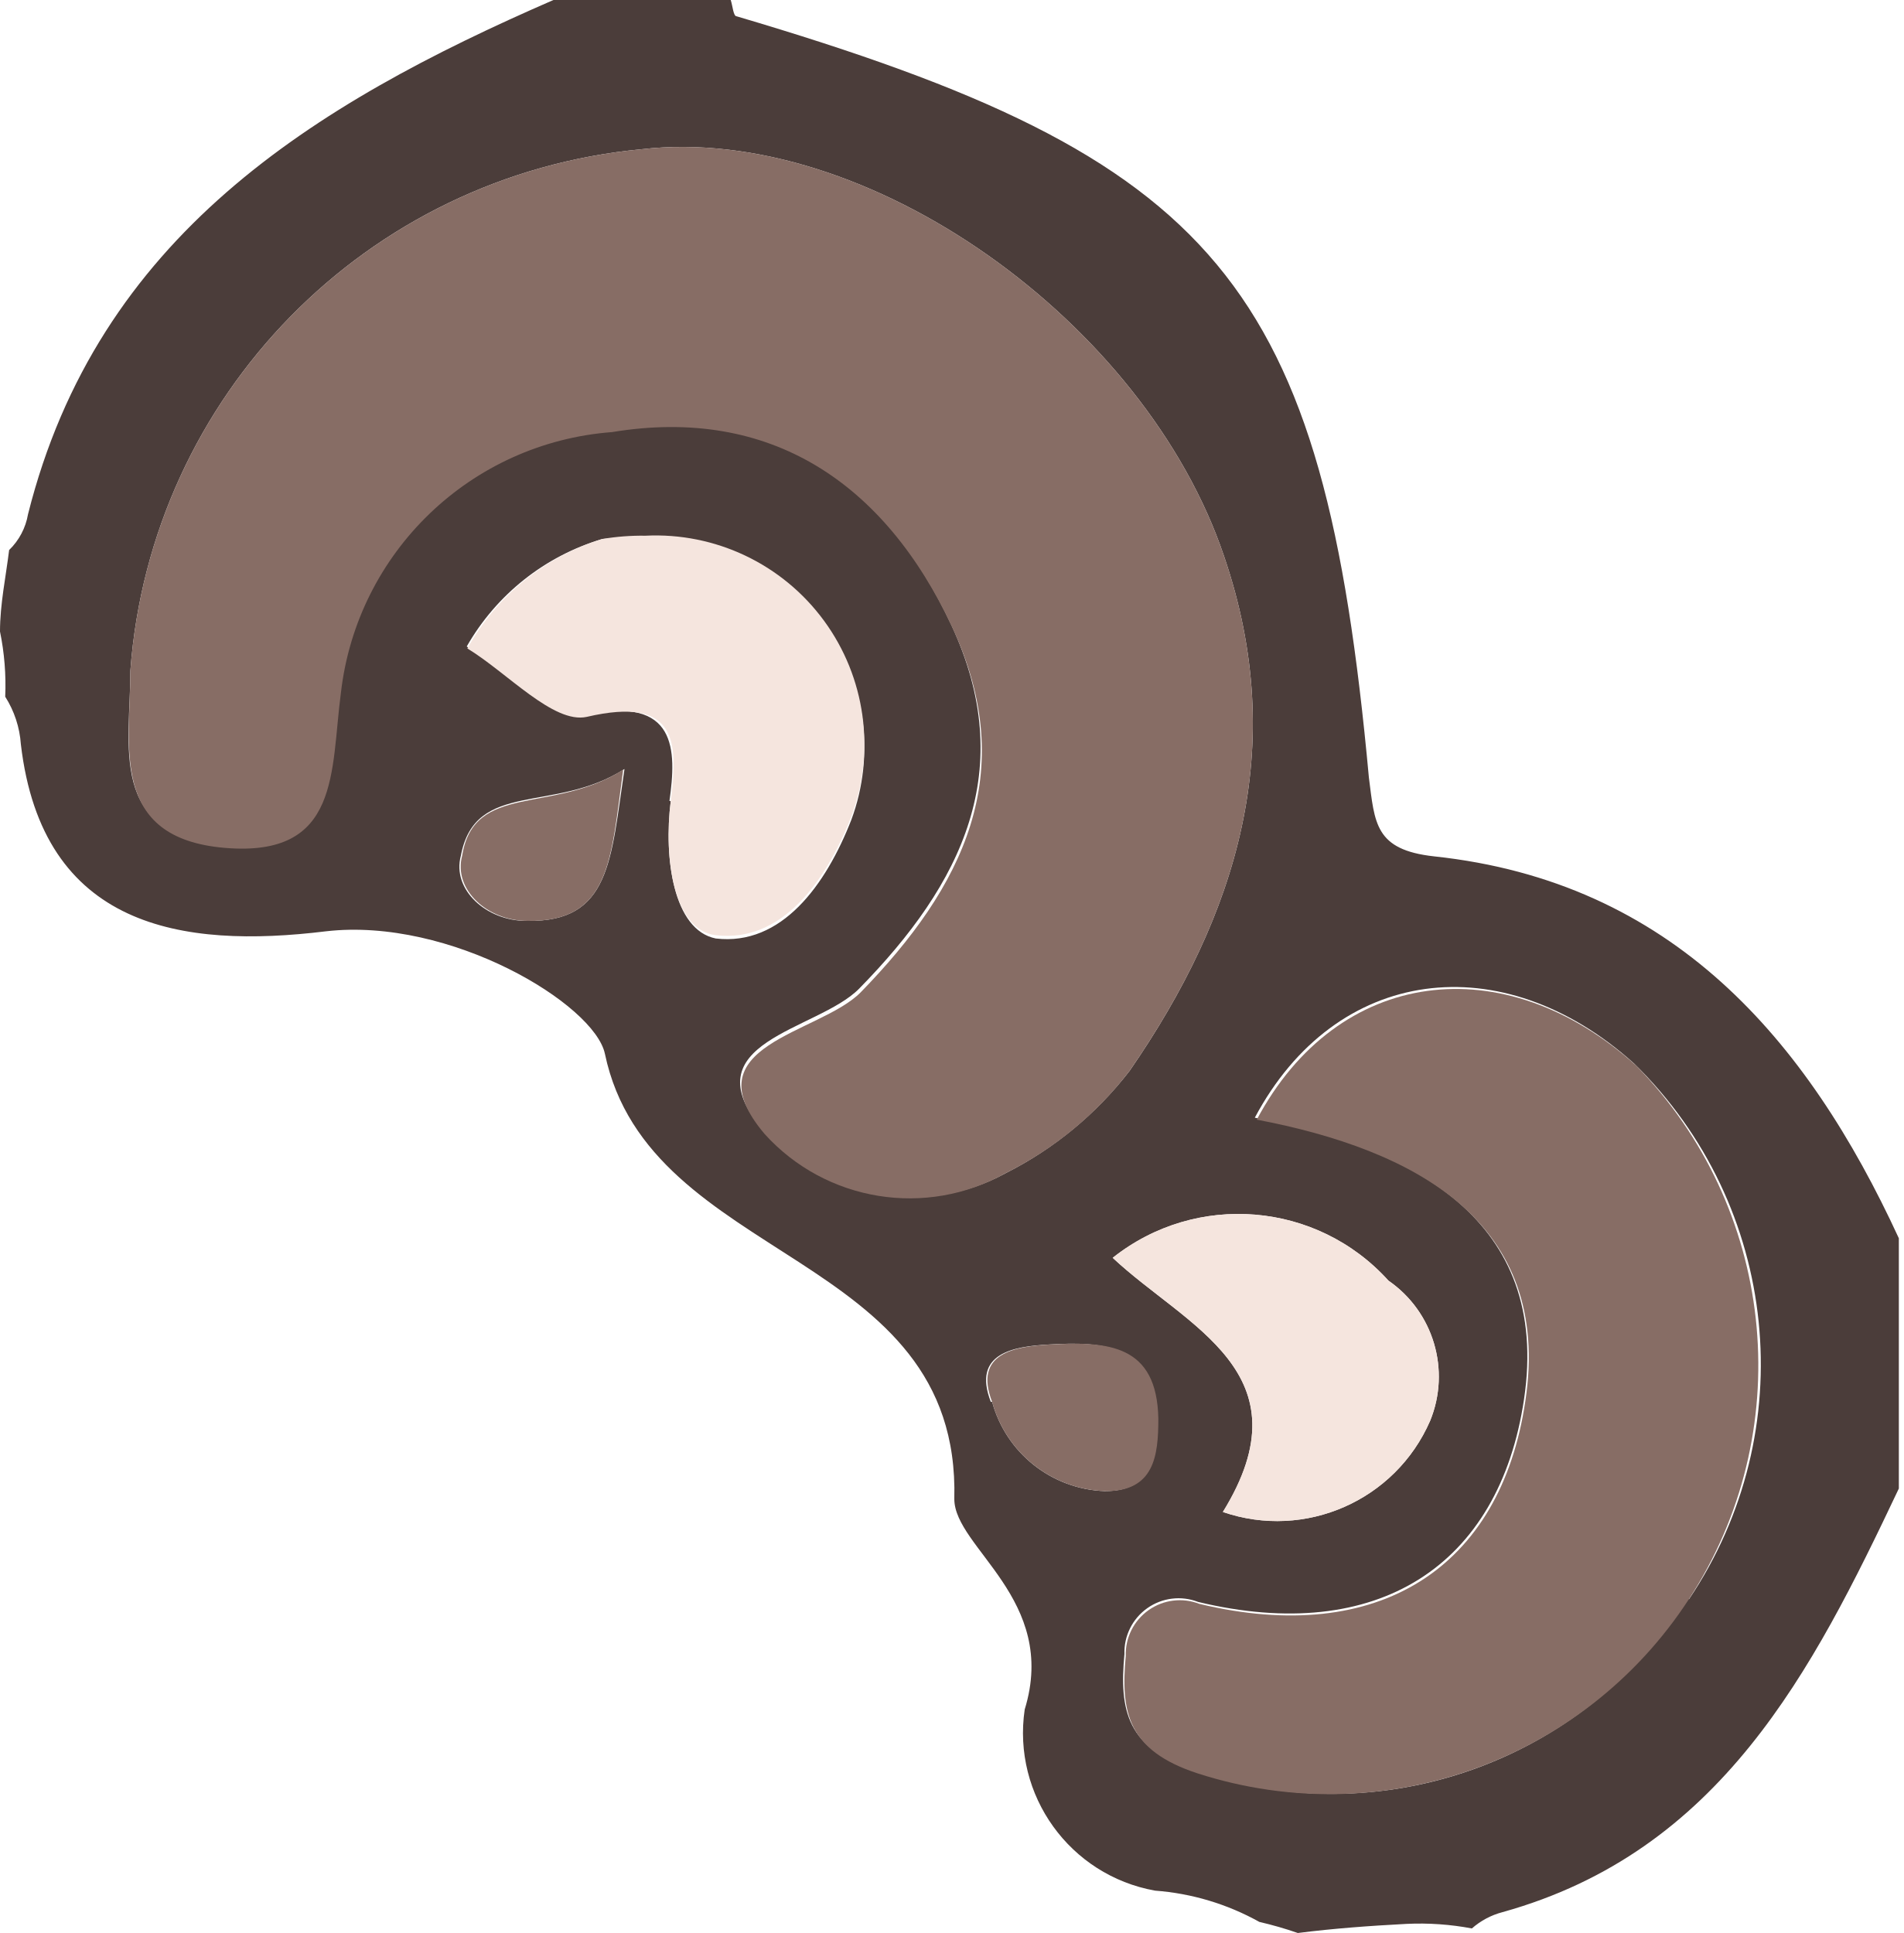
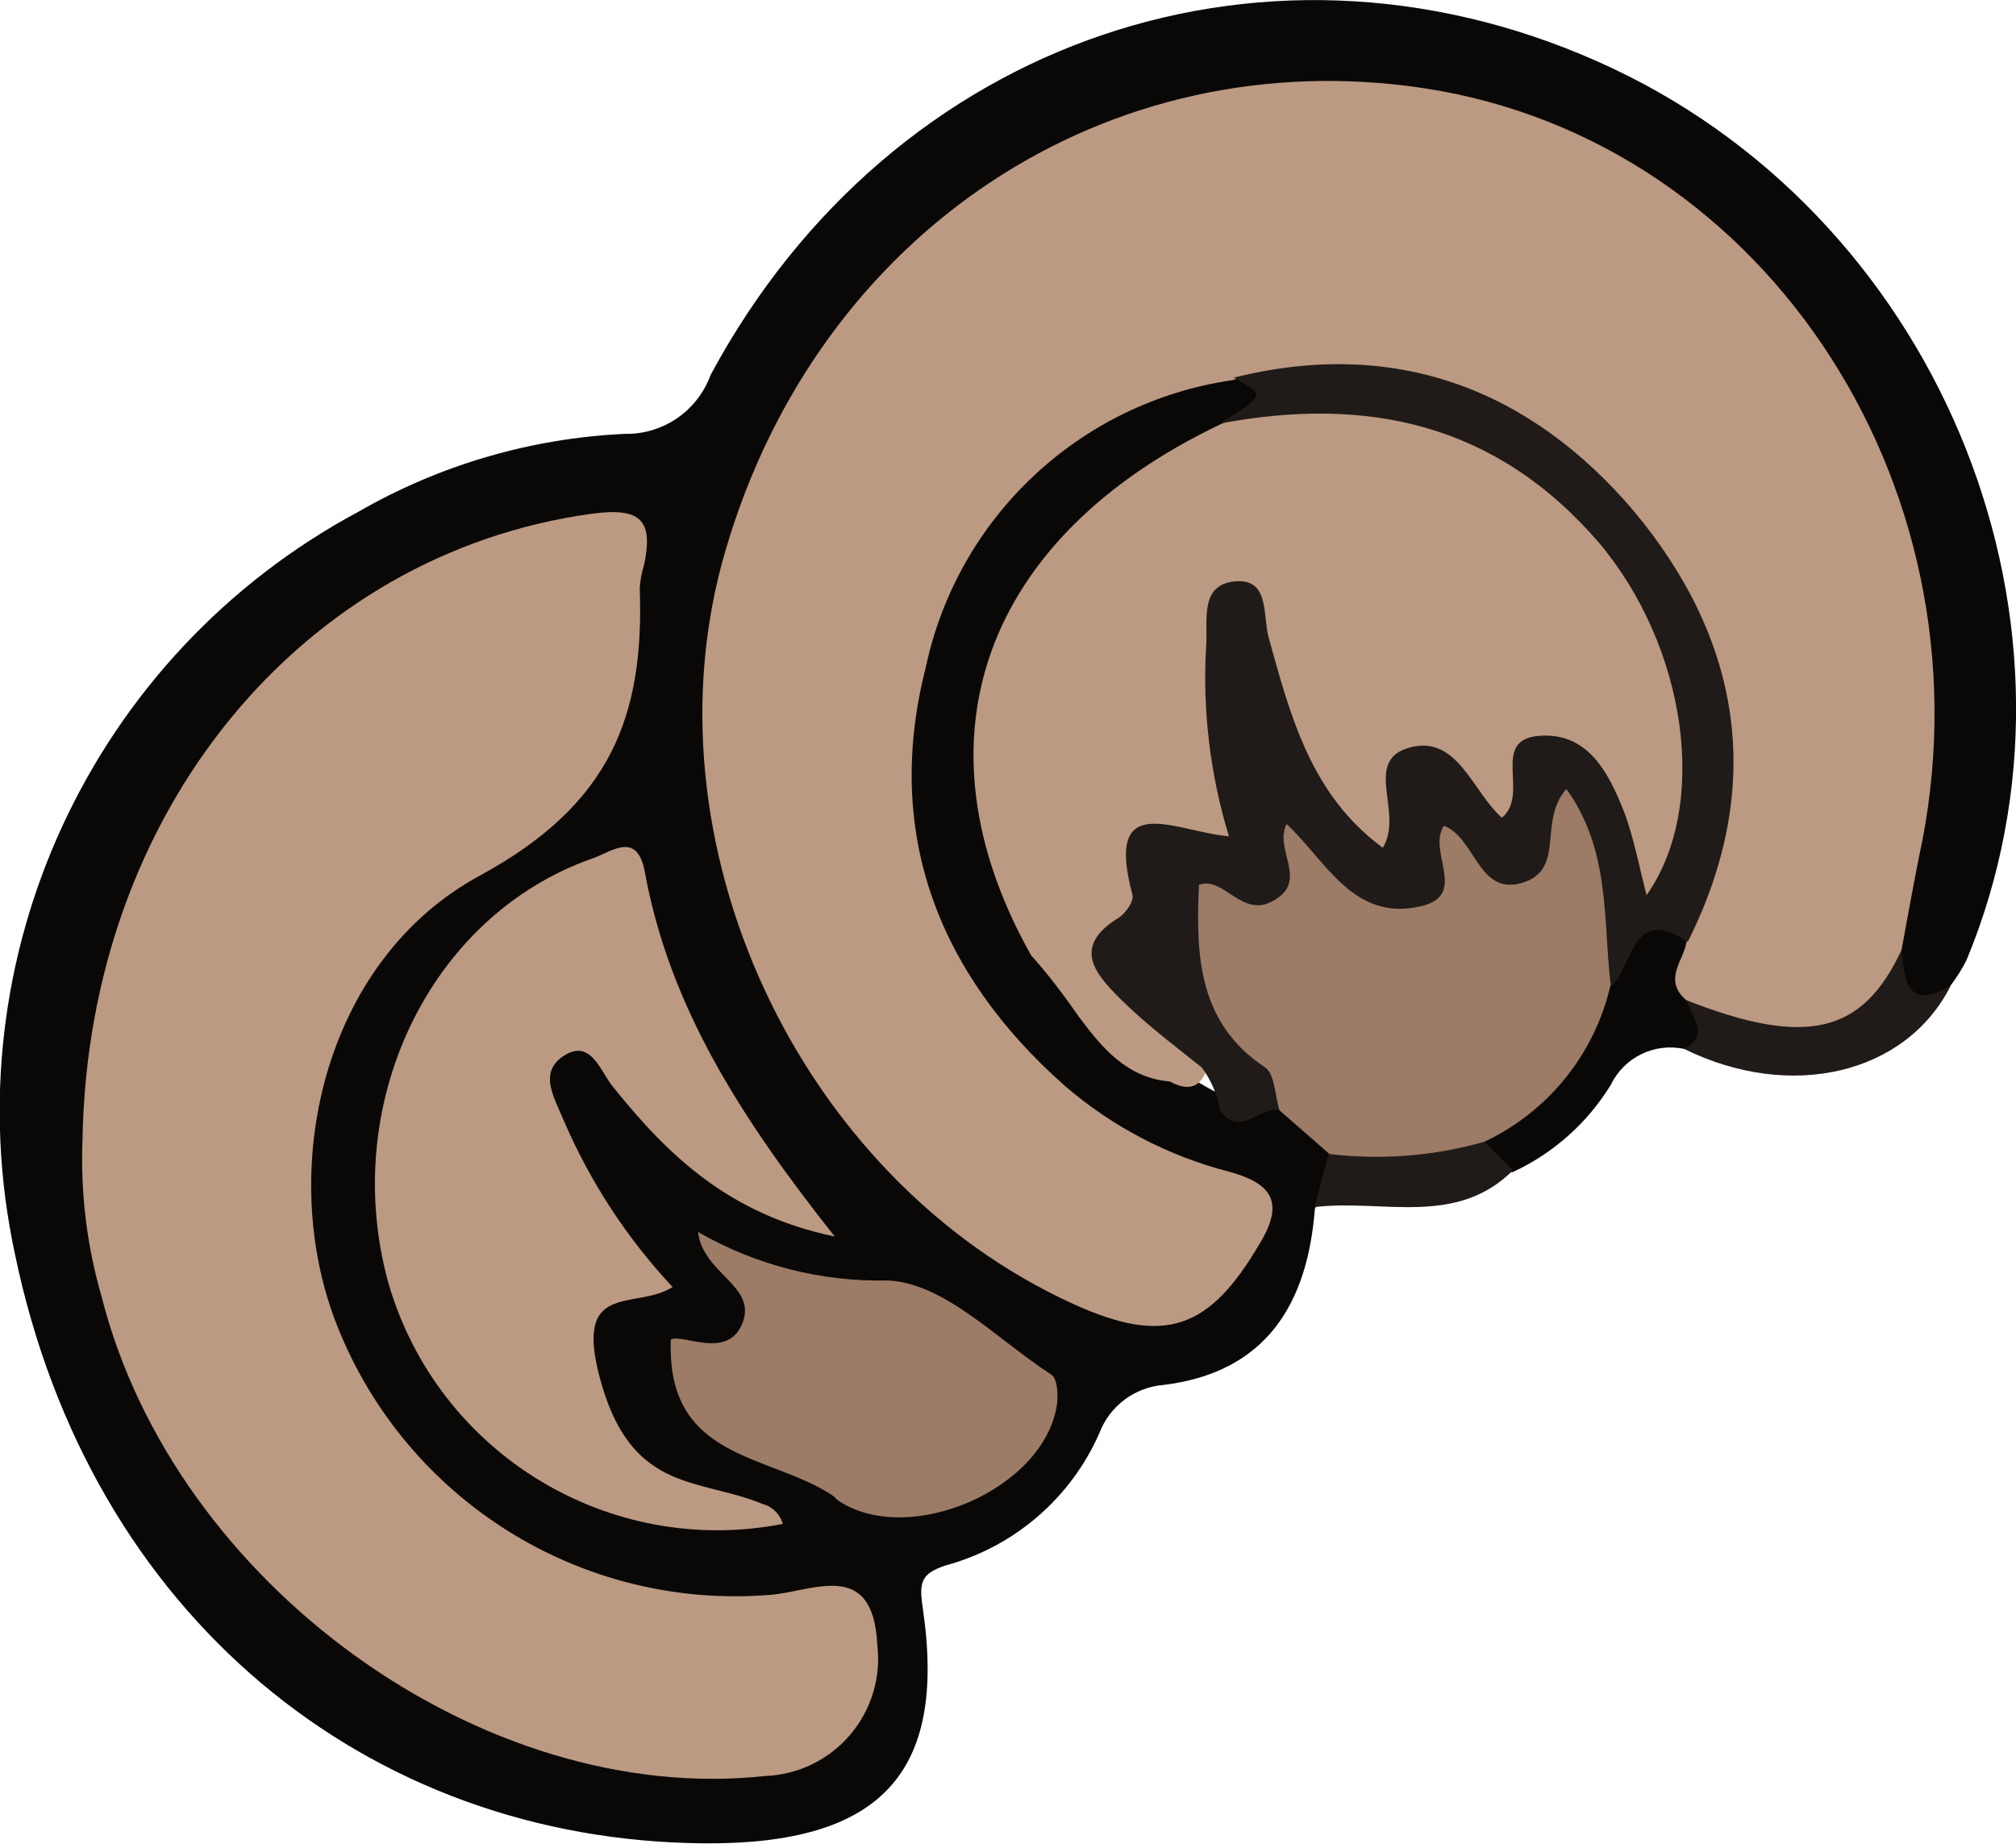
- <svg xmlns="http://www.w3.org/2000/svg" viewBox="0 0 29.2 29.66">
-   <style>
-         g {fill: #876d65}
-     </style>
-   <g>
-     <path d="M22,13.14c-.91-.1-.91-.51-1-1.21C20.3,4.32,18.71,2.44,11.3.25c-.05,0-.06-.16-.09-.25H8.49C4.79,1.61,1.5,3.63.43,7.89a1,1,0,0,1-.29.55C.09,8.85,0,9.27,0,9.69a4.1,4.1,0,0,1,.08,1,1.56,1.56,0,0,1,.24.73C.65,14.24,2.79,14.56,5,14.29c1.91-.22,4.12,1.12,4.28,1.88.68,3.24,5.46,3,5.36,6.83,0,.75,1.6,1.54,1.08,3.23a2.46,2.46,0,0,0,2,2.78,3.88,3.88,0,0,1,1.6.48,5.72,5.72,0,0,1,.59.17c.55-.07,1.1-.11,1.67-.14a4.31,4.31,0,0,1,1,.07,1.15,1.15,0,0,1,.47-.25c3.34-.93,4.75-3.69,6.08-6.5V19C27.72,15.94,25.65,13.53,22,13.14ZM17.07,19.3a3.1,3.1,0,0,1,4.23.35,1.79,1.79,0,0,1,.64,2.15,2.56,2.56,0,0,1-3.18,1.4C20.08,21.06,18.2,20.36,17.07,19.3Zm-9-5.17c-.61,0-1.14-.48-1-1,.22-1.17,1.43-.64,2.51-1.33C9.37,13.21,9.36,14.15,8.09,14.13Zm2.2-1.84c.11-.78.12-1.62-1.28-1.32-.51.11-1.22-.68-1.83-1.05A3.56,3.56,0,0,1,9.24,8.27a3.63,3.63,0,0,1,.66,0,3.2,3.2,0,0,1,3.16,4.31c-.39,1-1.07,1.94-2.08,1.82C10.33,14.27,10.18,13.17,10.29,12.29Zm1.44,5.06c-1.16-1.37.83-1.53,1.47-2.18,1.58-1.61,2.45-3.36,1.41-5.59s-2.8-3.4-5.22-3a4.53,4.53,0,0,0-4.16,4c-.16,1.2,0,2.53-1.78,2.38S2,11.45,2,10.29a8.68,8.68,0,0,1,7.84-8c3.46-.4,7.73,2.65,8.94,6.25,1,2.93.2,5.5-1.45,7.89A5.56,5.56,0,0,1,15.43,18,3,3,0,0,1,11.73,17.35Zm3.49,4.16c-.29-.75.35-.85.89-.88.84-.05,1.64,0,1.66,1.14,0,.56-.06,1.11-.8,1.11A1.86,1.86,0,0,1,15.22,21.51Zm10.69,3a6.45,6.45,0,0,1-7.54,2.67c-1.07-.35-1.18-.94-1.1-1.8a.83.83,0,0,1,1.13-.8c2.75.66,4.62-.55,5-3.11.41-2.75-1.71-3.86-4.13-4.32,1.24-2.33,3.79-2.66,5.82-.83A6.45,6.45,0,0,1,25.91,24.54Z" style="fill:#4b3d3a" />
-     <path d="M2,10.29a8.68,8.68,0,0,1,7.84-8c3.46-.4,7.73,2.65,8.94,6.25,1,2.93.2,5.5-1.45,7.89A5.46,5.46,0,0,1,15.43,18a3,3,0,0,1-3.7-.6c-1.16-1.37.83-1.53,1.47-2.17,1.58-1.62,2.45-3.37,1.41-5.6s-2.8-3.4-5.22-3a4.53,4.53,0,0,0-4.16,4c-.16,1.2,0,2.53-1.78,2.38S2,11.45,2,10.29Z" class="ears0" />
-     <path d="M19.28,17.18c1.24-2.33,3.79-2.66,5.82-.83a6.58,6.58,0,0,1-6.73,10.86c-1.07-.35-1.18-.94-1.1-1.8a.83.83,0,0,1,1.13-.8c2.75.66,4.62-.55,5-3.11C23.82,18.75,21.7,17.64,19.28,17.18Z" class="ears0" />
-     <path d="M9.9,8.22a3.2,3.2,0,0,1,3.16,4.31c-.39,1-1.07,1.94-2.08,1.82-.65-.08-.8-1.18-.69-2.06S10.41,10.67,9,11c-.51.11-1.22-.68-1.83-1.05A3.56,3.56,0,0,1,9.24,8.27,3.63,3.63,0,0,1,9.9,8.22Z" style="fill:#f5e5de" />
-     <path d="M18.76,23.2c1.32-2.14-.56-2.84-1.69-3.9a3.1,3.1,0,0,1,4.23.35,1.79,1.79,0,0,1,.64,2.15A2.56,2.56,0,0,1,18.76,23.2Z" style="fill:#f5e5de" />
-     <path d="M17.77,21.77c0,.56-.06,1.11-.8,1.11a1.86,1.86,0,0,1-1.75-1.37c-.29-.75.35-.85.89-.88C17,20.58,17.75,20.63,17.77,21.77Z" class="ears0" />
-     <path d="M9.56,11.81c-.19,1.4-.2,2.34-1.47,2.32-.61,0-1.14-.48-1-1C7.27,12,8.48,12.5,9.56,11.81Z" class="ears0" />
+ <svg xmlns="http://www.w3.org/2000/svg" viewBox="0 0 70.62 64.58">
+   <g style="fill:#bc9982">
+     <path d="M46.06,42.35c-.26,3.35-1.72,5.73-5.3,6.17a2.63,2.63,0,0,0-2.25,1.69,8.24,8.24,0,0,1-5.37,4.63c-.93.3-.94.64-.81,1.54.84,5.76-1.5,8.23-7.61,8.2-11.86-.07-21.58-8-24.2-20.66a23.83,23.83,0,0,1,12.05-26,20.59,20.59,0,0,1,9.32-2.72,3.13,3.13,0,0,0,3-2.06C31.27,1.27,44.64-3.21,56.52,2.41,68.12,7.9,73.71,22,68.89,33.63a5.77,5.77,0,0,1-.57.91C66.8,36.21,66.4,35,66,33.66a16.51,16.51,0,0,1,.59-4.84A21.08,21.08,0,0,0,54.55,5.31c-7.9-3.57-16.92-1.69-23.21,4.83C21.23,20.63,24.56,38.8,37.7,44.9c1.59.74,3.1,1.12,4.56-.18s1.4-2.61-.57-3.39a16.11,16.11,0,0,1-9.3-9c-3.67-8.58,2.07-18.84,11-19.57,2.42,1.15.87,1.83-.29,2.57-1.9,1.05-3.89,2-5.33,3.7-3.63,4.36-3.73,9-1.36,14a5.86,5.86,0,0,0,1.74,2.29A12,12,0,0,0,41,37.36c.6.32,1.17.7,1.79,1s1.61,0,2.36.32a2.63,2.63,0,0,1,1.75,1.93C47.08,41.41,46.35,41.77,46.06,42.35Z" style="fill:#0a0807" />
+     <path d="M59,36.75A2.31,2.31,0,0,0,56.43,38,7.94,7.94,0,0,1,53,41.06c-.88.14-1.18-.33-1.18-1.12,1.64-1.72,3.62-3.19,4.14-5.72.71-1.28,1.23-2.95,3.26-1.7.34.83,0,1.79.45,2.61C59.74,35.79,60.56,36.78,59,36.75Z" style="fill:#0a0807" />
+     <path d="M59,36.75c.93-.53.24-1.13.08-1.71a1.27,1.27,0,0,1,1.25-.26,5.75,5.75,0,0,0,6.29-1.5c.08,1.09.18,2.13,1.71,1.26C66.77,37.63,62.73,38.59,59,36.75Z" style="fill:#201b18" />
+     <path d="M52,40l1,1c-2,2-4.6,1-6.95,1.29.16-.63.33-1.26.5-1.89A6.32,6.32,0,0,1,52,40Z" style="fill:#201b18" />
+     <path d="M66.61,33.28c-1.36,2.94-3.35,3.41-7.54,1.76-.82-.7-.11-1.37,0-2s0-1.58.23-2.38c1.94-8.58-3-15.77-11.67-17-1.46-.2-3-.75-4.47-.34A12.87,12.87,0,0,0,32.43,23.38c-1.48,5.78.42,10.73,4.88,14.67a14.23,14.23,0,0,0,5.75,3c1.4.39,2,1,1.06,2.53-1.76,3-3.32,3.56-6.51,2.11-9.68-4.4-15.17-16.28-12.2-26.39C28.67,8.11,38.8,1.42,49.88,3.09,62,4.93,70,17.43,67.21,30.08,67,31.14,66.81,32.21,66.61,33.28Z" class="ears0" />
+     <path d="M2.89,39.92C3.09,28.39,10.61,19.39,20.72,18c1.75-.24,2.17.24,1.84,1.8a3.31,3.31,0,0,0-.15.8c.16,4.48-1,7.57-5.59,10.07-5.55,3-7.15,10.41-5,15.8a15,15,0,0,0,15.09,9.41c1.49-.08,3.67-1.34,3.82,1.73a4.11,4.11,0,0,1-3.92,4.61C16.92,63.3,6.11,55.49,3.56,45.43A17.31,17.31,0,0,1,2.89,39.92Z" class="ears0" />
+     <path d="M36.12,33.47c-4.23-7.51-1.71-14.61,6.6-18.59a10.44,10.44,0,0,1,9.86.49A14.86,14.86,0,0,1,59.27,24,9.86,9.86,0,0,1,59,30.67c-.23.61-.6,1.24-1.33,1.17s-.76-.71-.9-1.23a11.59,11.59,0,0,0-.59-1.81c-1-2.15-1.38-2.24-2.7-.36-.92,1.3-1.56.41-2.14-.2-1.08-1.14-1.68-1.15-2.16.5s-1.44,1.34-2.37.3c-1.79-2-2.5-4.55-3.49-7a8.28,8.28,0,0,0-.05,5.23c.37,1.42.66,2.6-1.6,2.77-1.84.14-2.75,3.49-1.54,5,.68.83,1.84,1.23,2.16,2.38-.24.73-.7.8-1.31.47-1.5-.13-2.36-1.16-3.18-2.26C37.27,34.87,36.73,34.15,36.12,33.47Z" class="skins0" />
+     <path d="M29.24,43.32c-3.7-.77-5.84-2.84-7.78-5.26-.44-.54-.79-1.77-1.81-1-.75.58-.23,1.41.1,2.2a20.25,20.25,0,0,0,3.81,5.83c-1.33.85-3.58-.3-2.47,3.46s3.46,3.24,5.62,4.14a1,1,0,0,1,.71.7A12,12,0,0,1,13.62,45c-1.76-6.27,1.4-12.91,7.12-14.92.68-.23,1.58-1,1.85.48C23.46,35.31,26,39.23,29.24,43.32Z" class="skins0" />
+     <path d="M42.1,37.4c-1-.8-2-1.55-2.87-2.42s-1.68-1.81-.07-2.81c.26-.15.57-.6.51-.82-1-3.73,1.5-2.21,3.38-2.05a19,19,0,0,1-.8-6.65c.07-.86-.24-2.09.91-2.27,1.34-.19,1.06,1.15,1.28,1.95.76,2.76,1.49,5.53,4,7.37.75-1.23-.73-3.05.94-3.51s2.19,1.53,3.23,2.46c1-.82-.43-2.73,1.3-2.87s2.45,1.31,3,2.71c.34.93.52,1.92.77,2.87C59.9,28.21,59.07,22.63,56,19c-3.59-4.16-8.1-5.14-13.27-4.16,1.6-1,1.6-1,.49-1.61,5.65-1.41,10.37.4,14,4.66C61,22.41,61.86,27.54,59.12,33c-1.95-1.31-1.91.82-2.67,1.56C55.07,33.09,56,31,54.93,29.48c-.6,1.23-1.12,3-3.13,1.48-.44-.33-.43-.34-.85.14-1.51,1.74-2.75,1.72-4.52.06-.55-.51-.79-1.1-.93.19,0,.41-.58.63-1,.8-2.2.85-2.35,1.51-.75,3.42.82,1,1.73,1.89,1.09,3.33-.7-.18-1.41,1-2.1,0A3.56,3.56,0,0,0,42.1,37.4Z" style="fill:#201b18" />
+     <path d="M44.82,38.9c-.16-.51-.16-1.27-.5-1.5C42,35.86,41.88,33.54,42,31c.85-.32,1.48,1.14,2.54.59,1.37-.69.06-1.81.53-2.72,1.39,1.3,2.34,3.43,4.7,2.88,1.69-.39.21-1.91.81-2.82,1.11.42,1.2,2.46,2.74,2s.54-2.14,1.55-3.29c1.55,2.16,1.28,4.58,1.55,6.86A8.06,8.06,0,0,1,52,40a13.84,13.84,0,0,1-5.43.43Z" style="fill:#9c7b67" />
+     <path d="M24.45,43.16a12.72,12.72,0,0,0,6.65,1.7c2,.09,3.85,2.09,5.73,3.3.2.13.24.65.2,1-.39,3-5.2,5.07-7.67,3.41-.07-.05-.12-.13-.2-.18-2.22-1.47-5.83-1.22-5.66-5.46.41-.22,2,.73,2.51-.58S24.63,44.64,24.45,43.16Z" style="fill:#9c7b67" />
  </g>
</svg>
